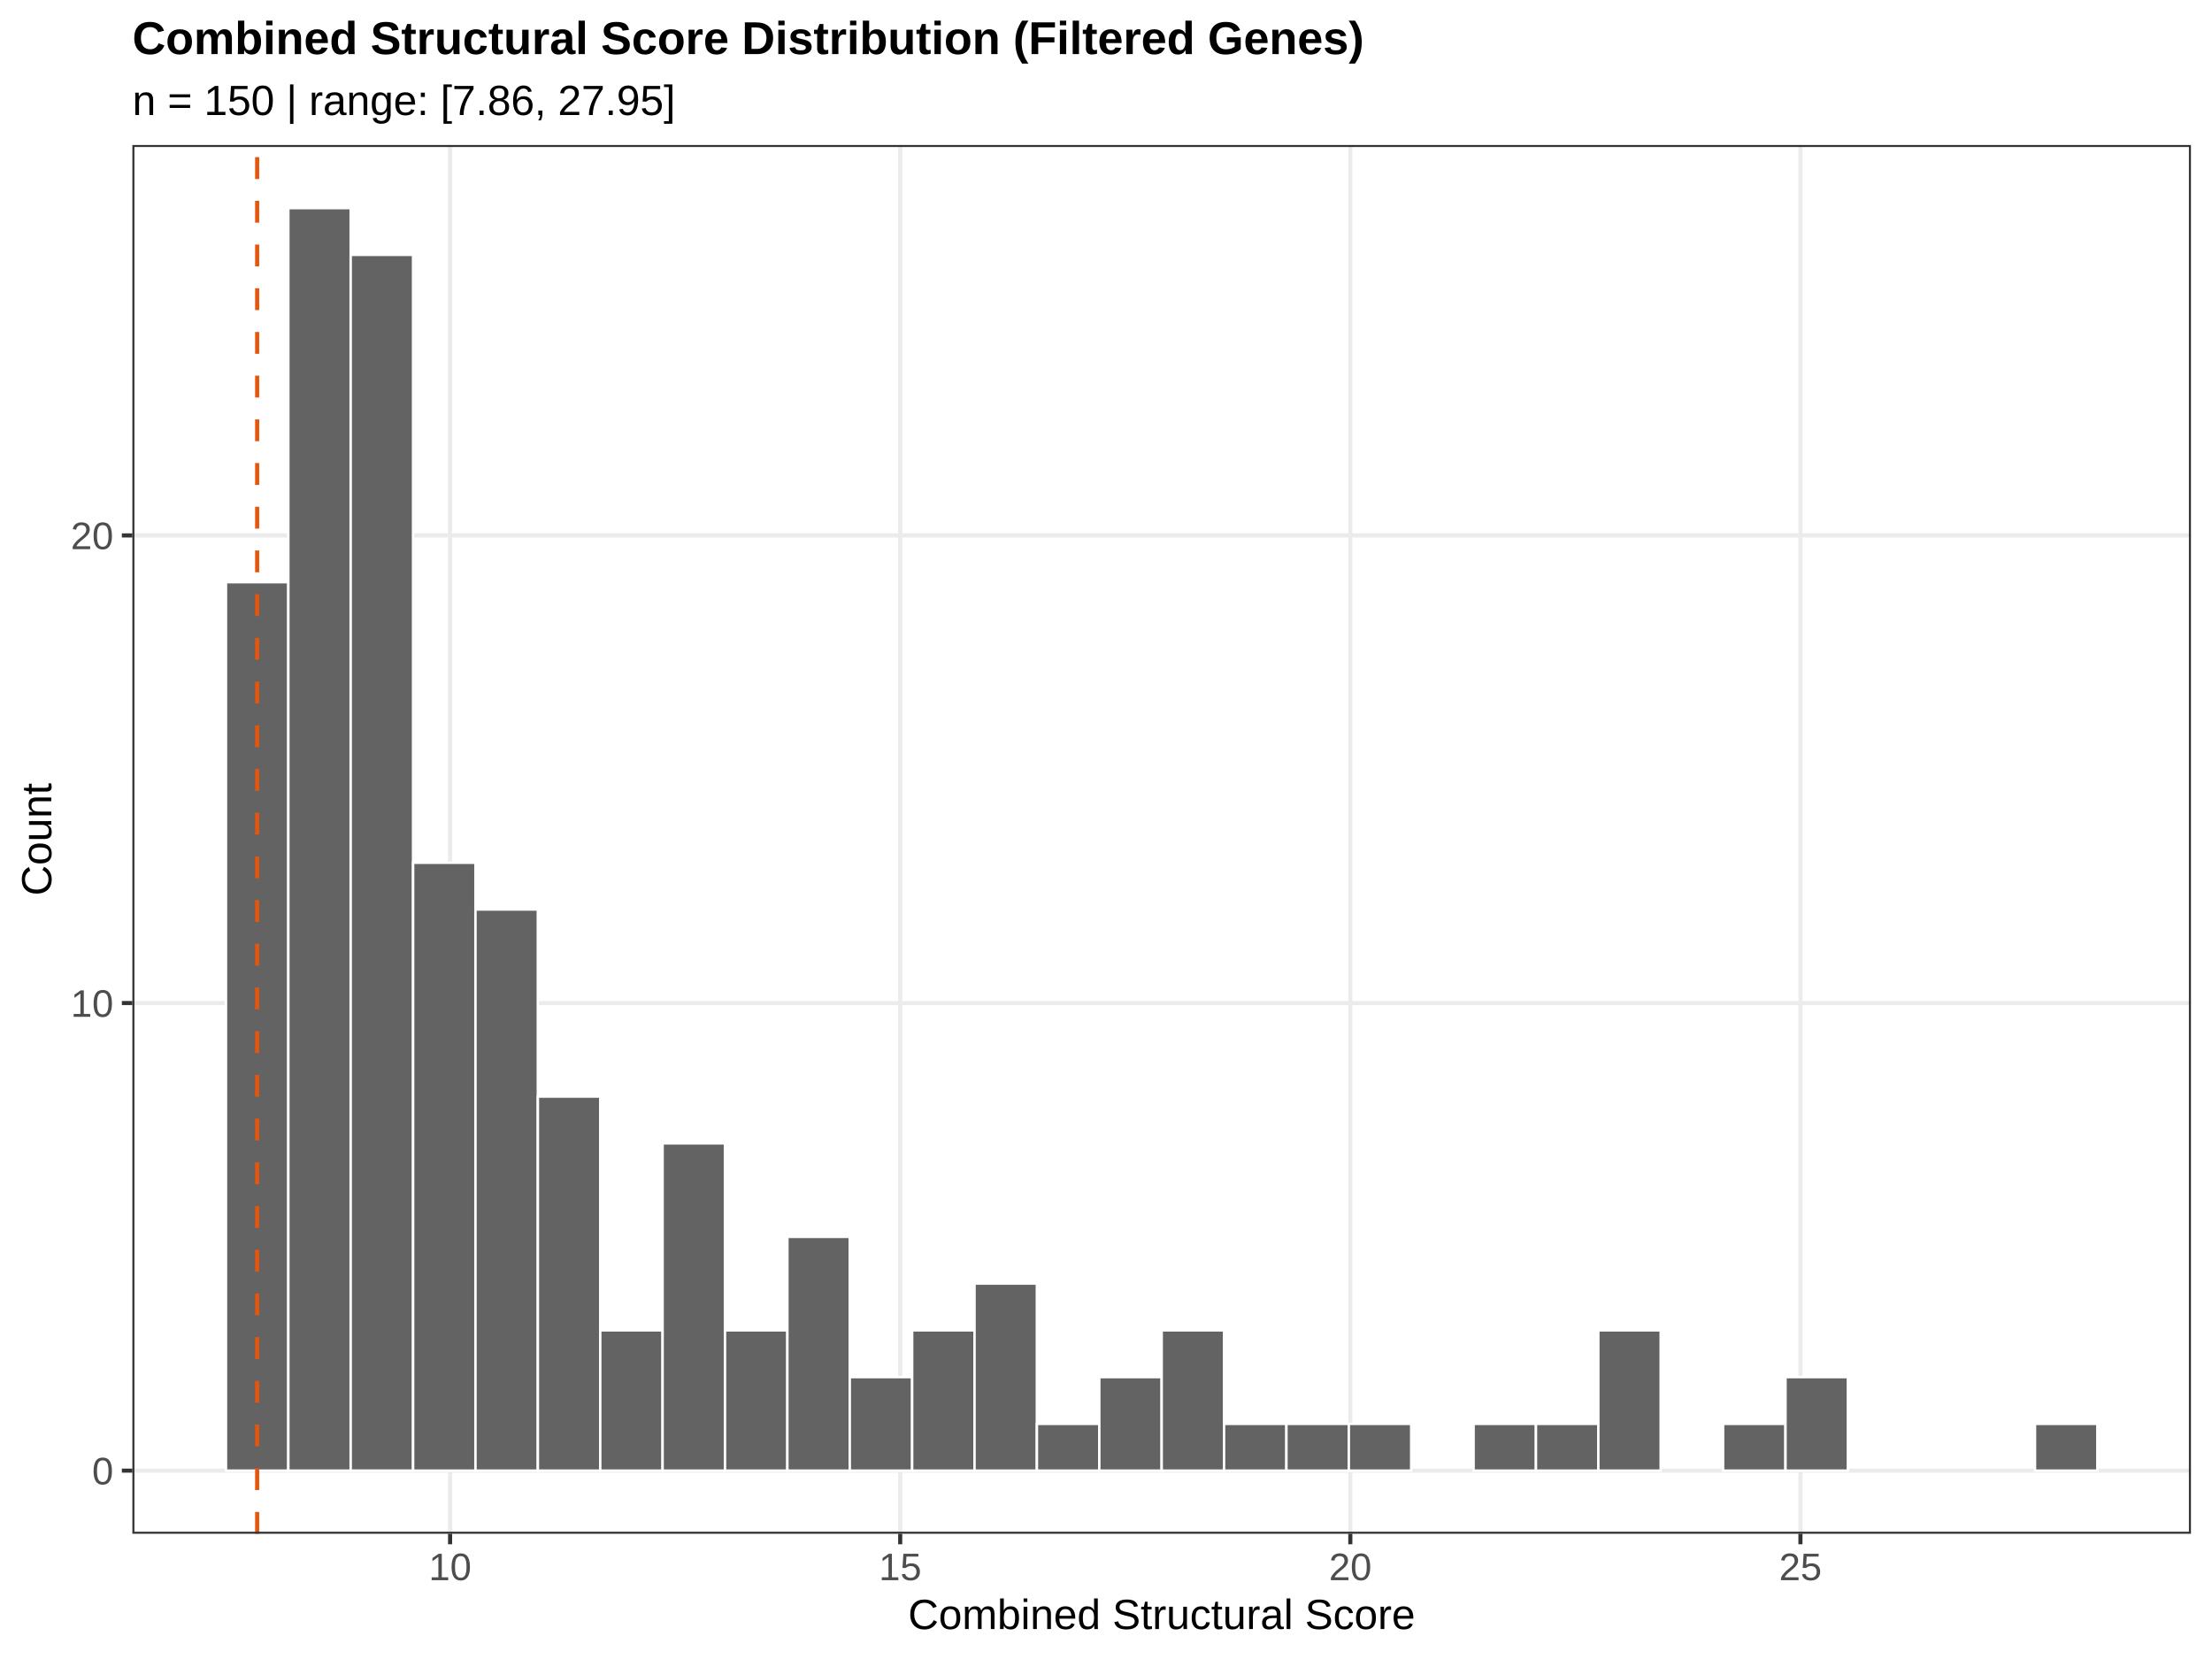
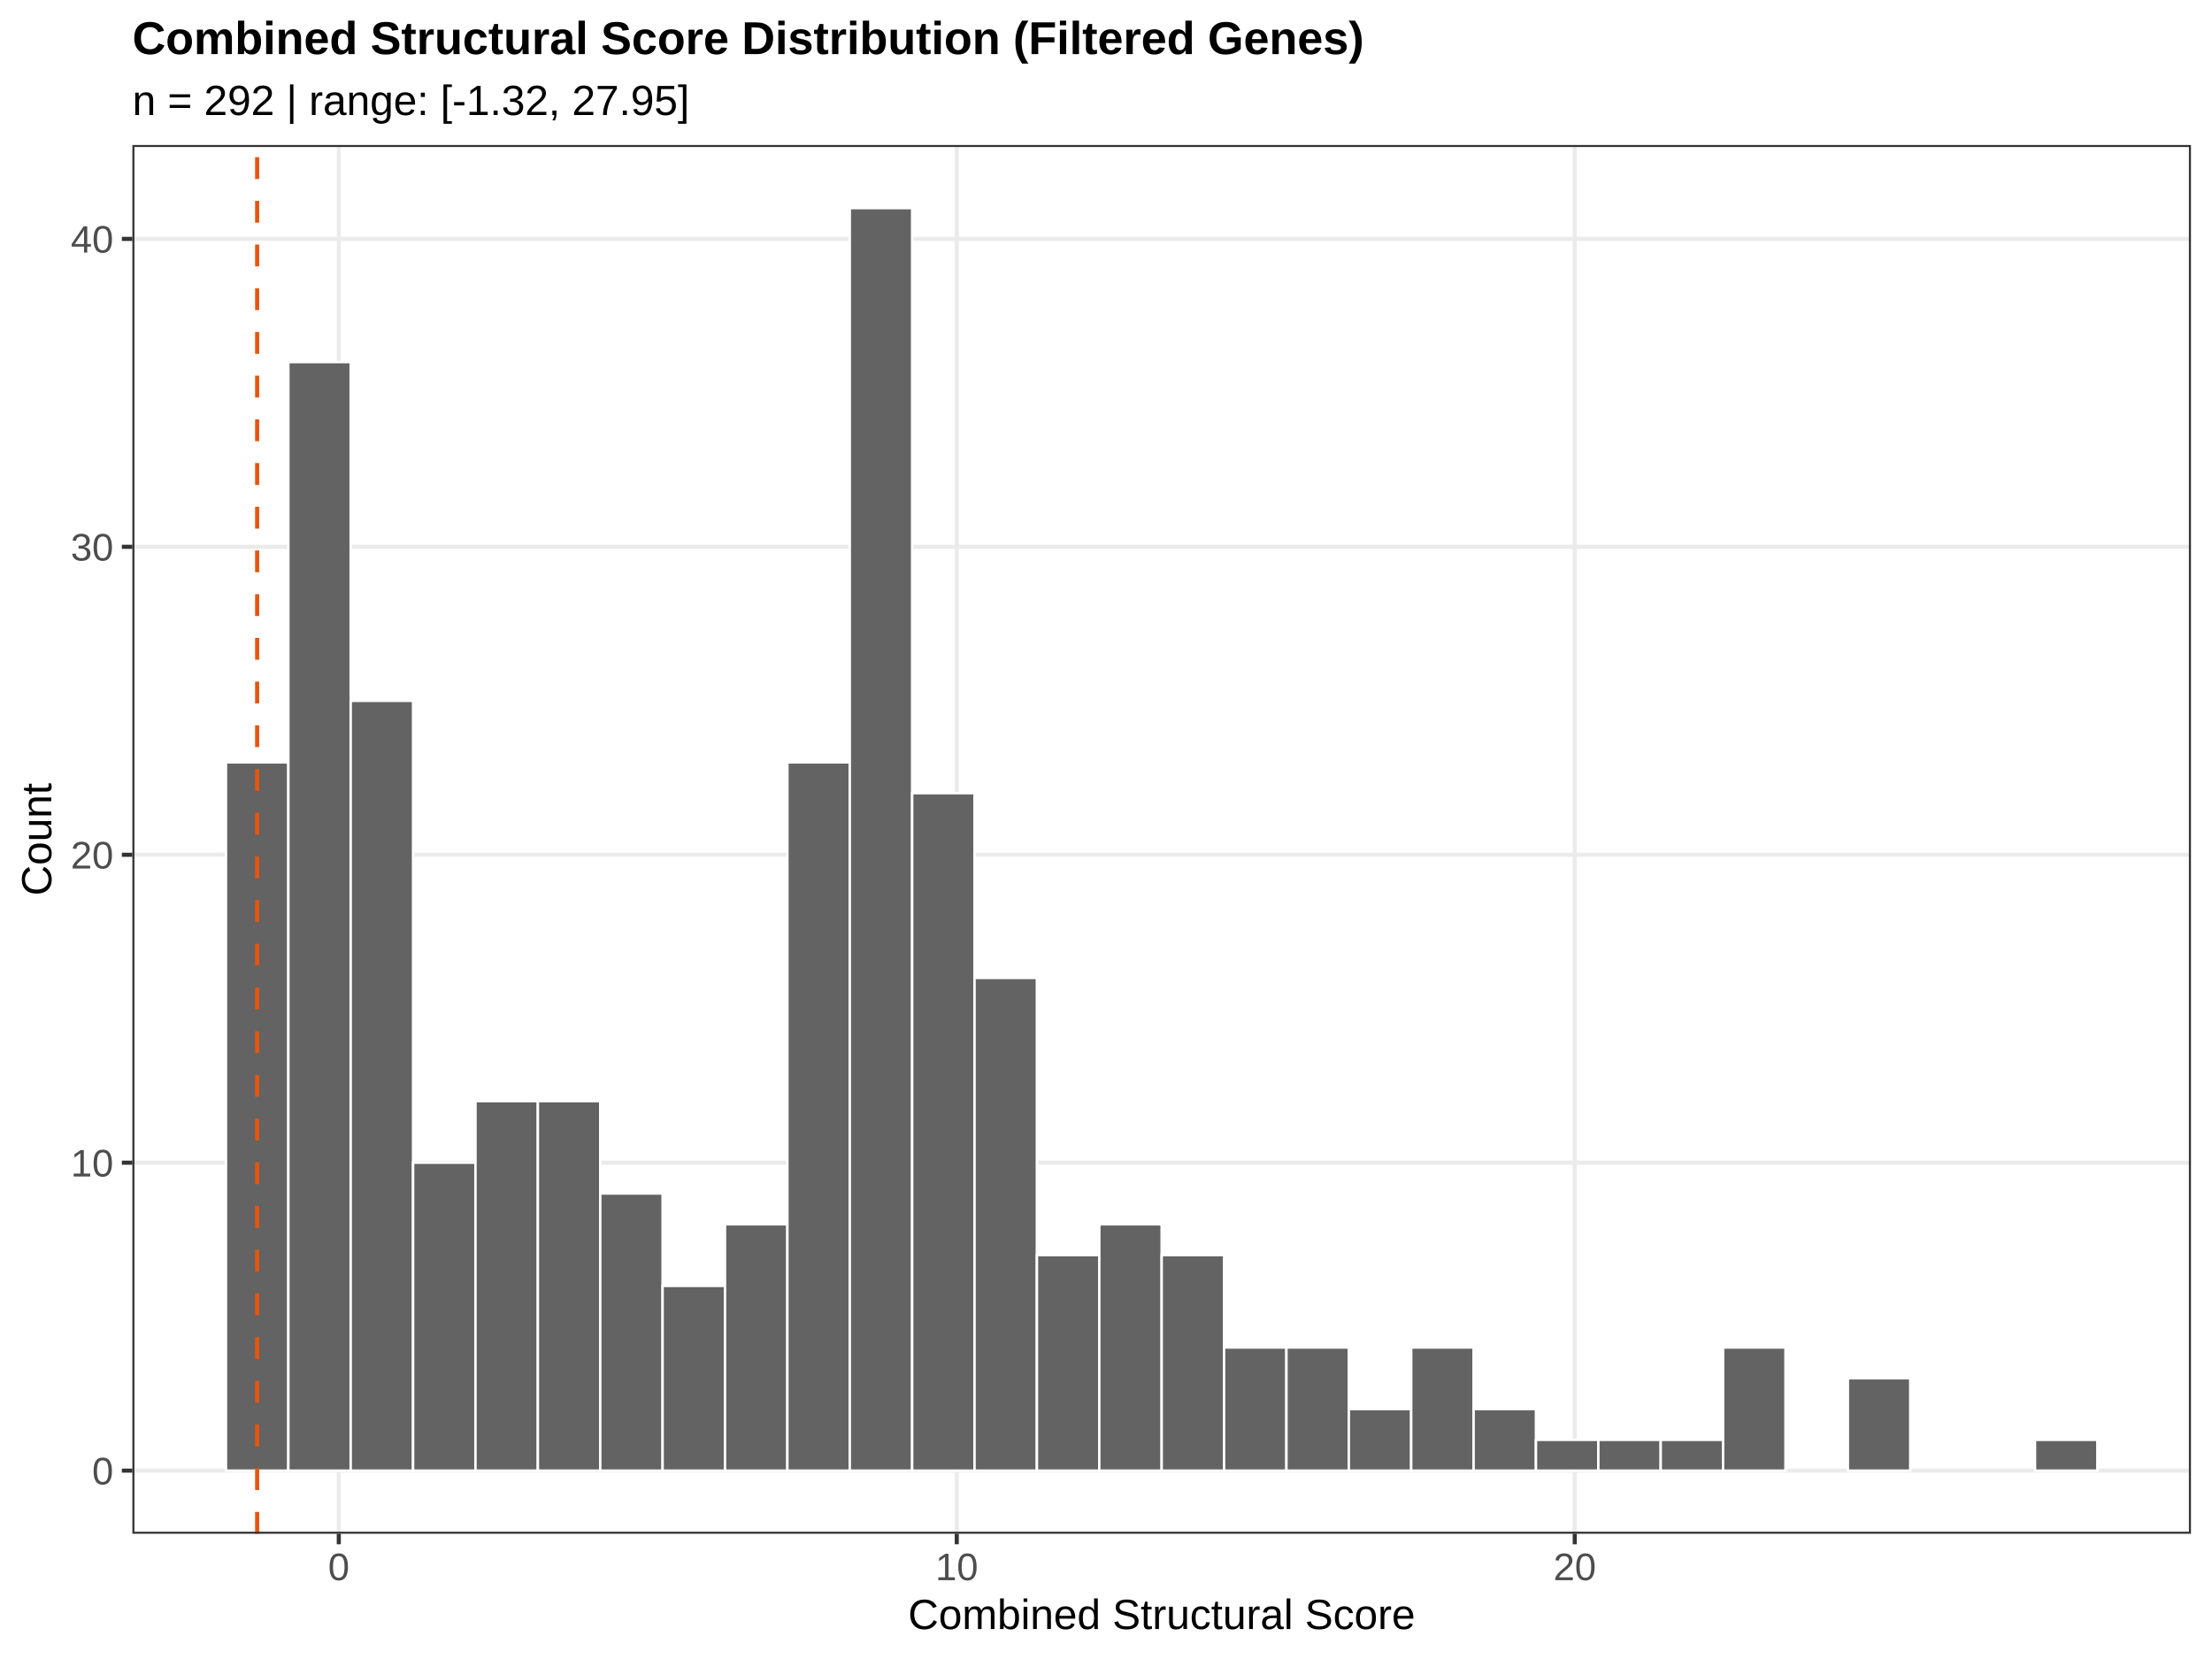
<svg xmlns="http://www.w3.org/2000/svg" width="576.00pt" height="432.00pt" viewBox="0 0 576.00 432.00">
  <g class="svglite">
    <defs>
      <style type="text/css">
    .svglite line, .svglite polyline, .svglite polygon, .svglite path, .svglite rect, .svglite circle {
      fill: none;
      stroke: #000000;
      stroke-linecap: round;
      stroke-linejoin: round;
      stroke-miterlimit: 10.00;
    }
    .svglite text {
      white-space: pre;
    }
    .svglite g.glyphgroup path {
      fill: inherit;
      stroke: none;
    }
  </style>
    </defs>
    <rect width="100%" height="100%" style="stroke: none; fill: #FFFFFF;" />
    <defs>
      <clipPath id="cpMC4wMHw1NzYuMDB8MC4wMHw0MzIuMDA=">
        <rect x="0.00" y="0.00" width="576.00" height="432.00" />
      </clipPath>
    </defs>
    <g clip-path="url(#cpMC4wMHw1NzYuMDB8MC4wMHw0MzIuMDA=)">
      <rect x="0.00" y="0.00" width="576.00" height="432.00" style="stroke-width: 1.07; stroke: #FFFFFF; fill: #FFFFFF;" />
    </g>
    <defs>
      <clipPath id="cpMzQuNDd8NTcwLjUyfDM3Ljc1fDM5OS4zOQ==">
        <rect x="34.47" y="37.75" width="536.05" height="361.64" />
      </clipPath>
    </defs>
    <g clip-path="url(#cpMzQuNDd8NTcwLjUyfDM3Ljc1fDM5OS4zOQ==)">
      <rect x="34.47" y="37.75" width="536.05" height="361.64" style="stroke-width: 1.07; stroke: none; fill: #FFFFFF;" />
      <polyline points="34.47,382.95 570.52,382.95 " style="stroke-width: 1.07; stroke: #EBEBEB; stroke-linecap: butt;" />
-       <polyline points="34.47,261.19 570.52,261.19 " style="stroke-width: 1.07; stroke: #EBEBEB; stroke-linecap: butt;" />
-       <polyline points="34.47,139.42 570.52,139.42 " style="stroke-width: 1.07; stroke: #EBEBEB; stroke-linecap: butt;" />
-       <polyline points="117.20,399.39 117.20,37.75 " style="stroke-width: 1.07; stroke: #EBEBEB; stroke-linecap: butt;" />
-       <polyline points="234.41,399.39 234.41,37.75 " style="stroke-width: 1.07; stroke: #EBEBEB; stroke-linecap: butt;" />
-       <polyline points="351.62,399.39 351.62,37.75 " style="stroke-width: 1.07; stroke: #EBEBEB; stroke-linecap: butt;" />
-       <polyline points="468.83,399.39 468.83,37.75 " style="stroke-width: 1.07; stroke: #EBEBEB; stroke-linecap: butt;" />
-       <rect x="58.84" y="151.60" width="16.24" height="231.35" style="stroke-width: 0.64; stroke: #FFFFFF; stroke-linecap: butt; stroke-linejoin: miter; fill: #636363;" />
-       <rect x="75.08" y="54.19" width="16.24" height="328.76" style="stroke-width: 0.64; stroke: #FFFFFF; stroke-linecap: butt; stroke-linejoin: miter; fill: #636363;" />
-       <rect x="91.32" y="66.36" width="16.24" height="316.58" style="stroke-width: 0.64; stroke: #FFFFFF; stroke-linecap: butt; stroke-linejoin: miter; fill: #636363;" />
-       <rect x="107.57" y="224.66" width="16.24" height="158.29" style="stroke-width: 0.64; stroke: #FFFFFF; stroke-linecap: butt; stroke-linejoin: miter; fill: #636363;" />
-       <rect x="123.81" y="236.83" width="16.24" height="146.12" style="stroke-width: 0.64; stroke: #FFFFFF; stroke-linecap: butt; stroke-linejoin: miter; fill: #636363;" />
-       <rect x="140.06" y="285.54" width="16.24" height="97.41" style="stroke-width: 0.64; stroke: #FFFFFF; stroke-linecap: butt; stroke-linejoin: miter; fill: #636363;" />
-       <rect x="156.30" y="346.42" width="16.24" height="36.53" style="stroke-width: 0.64; stroke: #FFFFFF; stroke-linecap: butt; stroke-linejoin: miter; fill: #636363;" />
-       <rect x="172.54" y="297.72" width="16.24" height="85.23" style="stroke-width: 0.64; stroke: #FFFFFF; stroke-linecap: butt; stroke-linejoin: miter; fill: #636363;" />
-       <rect x="188.79" y="346.42" width="16.24" height="36.53" style="stroke-width: 0.64; stroke: #FFFFFF; stroke-linecap: butt; stroke-linejoin: miter; fill: #636363;" />
-       <rect x="205.03" y="322.07" width="16.24" height="60.88" style="stroke-width: 0.64; stroke: #FFFFFF; stroke-linecap: butt; stroke-linejoin: miter; fill: #636363;" />
-       <rect x="221.28" y="358.60" width="16.24" height="24.35" style="stroke-width: 0.64; stroke: #FFFFFF; stroke-linecap: butt; stroke-linejoin: miter; fill: #636363;" />
-       <rect x="237.52" y="346.42" width="16.24" height="36.53" style="stroke-width: 0.64; stroke: #FFFFFF; stroke-linecap: butt; stroke-linejoin: miter; fill: #636363;" />
-       <rect x="253.76" y="334.24" width="16.24" height="48.71" style="stroke-width: 0.64; stroke: #FFFFFF; stroke-linecap: butt; stroke-linejoin: miter; fill: #636363;" />
-       <rect x="270.01" y="370.77" width="16.24" height="12.18" style="stroke-width: 0.64; stroke: #FFFFFF; stroke-linecap: butt; stroke-linejoin: miter; fill: #636363;" />
-       <rect x="286.25" y="358.60" width="16.24" height="24.35" style="stroke-width: 0.64; stroke: #FFFFFF; stroke-linecap: butt; stroke-linejoin: miter; fill: #636363;" />
-       <rect x="302.50" y="346.42" width="16.24" height="36.53" style="stroke-width: 0.64; stroke: #FFFFFF; stroke-linecap: butt; stroke-linejoin: miter; fill: #636363;" />
-       <rect x="318.74" y="370.77" width="16.24" height="12.18" style="stroke-width: 0.64; stroke: #FFFFFF; stroke-linecap: butt; stroke-linejoin: miter; fill: #636363;" />
-       <rect x="334.98" y="370.77" width="16.24" height="12.18" style="stroke-width: 0.64; stroke: #FFFFFF; stroke-linecap: butt; stroke-linejoin: miter; fill: #636363;" />
-       <rect x="351.23" y="370.77" width="16.24" height="12.18" style="stroke-width: 0.64; stroke: #FFFFFF; stroke-linecap: butt; stroke-linejoin: miter; fill: #636363;" />
-       <rect x="367.47" y="382.95" width="16.24" height="0.00" style="stroke-width: 0.64; stroke: #FFFFFF; stroke-linecap: butt; stroke-linejoin: miter; fill: #636363;" />
-       <rect x="383.72" y="370.77" width="16.24" height="12.18" style="stroke-width: 0.64; stroke: #FFFFFF; stroke-linecap: butt; stroke-linejoin: miter; fill: #636363;" />
-       <rect x="399.96" y="370.77" width="16.24" height="12.18" style="stroke-width: 0.64; stroke: #FFFFFF; stroke-linecap: butt; stroke-linejoin: miter; fill: #636363;" />
-       <rect x="416.20" y="346.42" width="16.24" height="36.53" style="stroke-width: 0.64; stroke: #FFFFFF; stroke-linecap: butt; stroke-linejoin: miter; fill: #636363;" />
-       <rect x="432.45" y="382.95" width="16.24" height="0.00" style="stroke-width: 0.64; stroke: #FFFFFF; stroke-linecap: butt; stroke-linejoin: miter; fill: #636363;" />
-       <rect x="448.69" y="370.77" width="16.24" height="12.18" style="stroke-width: 0.64; stroke: #FFFFFF; stroke-linecap: butt; stroke-linejoin: miter; fill: #636363;" />
-       <rect x="464.94" y="358.60" width="16.24" height="24.35" style="stroke-width: 0.64; stroke: #FFFFFF; stroke-linecap: butt; stroke-linejoin: miter; fill: #636363;" />
-       <rect x="481.18" y="382.95" width="16.24" height="0.00" style="stroke-width: 0.64; stroke: #FFFFFF; stroke-linecap: butt; stroke-linejoin: miter; fill: #636363;" />
+       <polyline points="34.47,302.76 570.52,302.76 " style="stroke-width: 1.07; stroke: #EBEBEB; stroke-linecap: butt;" />
+       <polyline points="34.47,222.58 570.52,222.58 " style="stroke-width: 1.07; stroke: #EBEBEB; stroke-linecap: butt;" />
+       <polyline points="34.47,142.39 570.52,142.39 " style="stroke-width: 1.07; stroke: #EBEBEB; stroke-linecap: butt;" />
+       <polyline points="34.47,62.21 570.52,62.21 " style="stroke-width: 1.07; stroke: #EBEBEB; stroke-linecap: butt;" />
+       <polyline points="88.22,399.39 88.22,37.75 " style="stroke-width: 1.07; stroke: #EBEBEB; stroke-linecap: butt;" />
+       <polyline points="249.14,399.39 249.14,37.75 " style="stroke-width: 1.07; stroke: #EBEBEB; stroke-linecap: butt;" />
+       <polyline points="410.06,399.39 410.06,37.75 " style="stroke-width: 1.07; stroke: #EBEBEB; stroke-linecap: butt;" />
+       <rect x="58.84" y="198.52" width="16.24" height="184.43" style="stroke-width: 0.64; stroke: #FFFFFF; stroke-linecap: butt; stroke-linejoin: miter; fill: #636363;" />
+       <rect x="75.08" y="94.28" width="16.24" height="288.67" style="stroke-width: 0.64; stroke: #FFFFFF; stroke-linecap: butt; stroke-linejoin: miter; fill: #636363;" />
+       <rect x="91.32" y="182.49" width="16.24" height="200.46" style="stroke-width: 0.64; stroke: #FFFFFF; stroke-linecap: butt; stroke-linejoin: miter; fill: #636363;" />
+       <rect x="107.57" y="302.76" width="16.24" height="80.19" style="stroke-width: 0.64; stroke: #FFFFFF; stroke-linecap: butt; stroke-linejoin: miter; fill: #636363;" />
+       <rect x="123.81" y="286.73" width="16.24" height="96.22" style="stroke-width: 0.64; stroke: #FFFFFF; stroke-linecap: butt; stroke-linejoin: miter; fill: #636363;" />
+       <rect x="140.06" y="286.73" width="16.24" height="96.22" style="stroke-width: 0.64; stroke: #FFFFFF; stroke-linecap: butt; stroke-linejoin: miter; fill: #636363;" />
+       <rect x="156.30" y="310.78" width="16.24" height="72.17" style="stroke-width: 0.64; stroke: #FFFFFF; stroke-linecap: butt; stroke-linejoin: miter; fill: #636363;" />
+       <rect x="172.54" y="334.84" width="16.24" height="48.11" style="stroke-width: 0.64; stroke: #FFFFFF; stroke-linecap: butt; stroke-linejoin: miter; fill: #636363;" />
+       <rect x="188.79" y="318.80" width="16.24" height="64.15" style="stroke-width: 0.64; stroke: #FFFFFF; stroke-linecap: butt; stroke-linejoin: miter; fill: #636363;" />
+       <rect x="205.03" y="198.52" width="16.24" height="184.43" style="stroke-width: 0.64; stroke: #FFFFFF; stroke-linecap: butt; stroke-linejoin: miter; fill: #636363;" />
+       <rect x="221.28" y="54.19" width="16.24" height="328.76" style="stroke-width: 0.64; stroke: #FFFFFF; stroke-linecap: butt; stroke-linejoin: miter; fill: #636363;" />
+       <rect x="237.52" y="206.54" width="16.24" height="176.41" style="stroke-width: 0.64; stroke: #FFFFFF; stroke-linecap: butt; stroke-linejoin: miter; fill: #636363;" />
+       <rect x="253.76" y="254.65" width="16.24" height="128.30" style="stroke-width: 0.64; stroke: #FFFFFF; stroke-linecap: butt; stroke-linejoin: miter; fill: #636363;" />
+       <rect x="270.01" y="326.82" width="16.24" height="56.13" style="stroke-width: 0.64; stroke: #FFFFFF; stroke-linecap: butt; stroke-linejoin: miter; fill: #636363;" />
+       <rect x="286.25" y="318.80" width="16.24" height="64.15" style="stroke-width: 0.64; stroke: #FFFFFF; stroke-linecap: butt; stroke-linejoin: miter; fill: #636363;" />
+       <rect x="302.50" y="326.82" width="16.24" height="56.13" style="stroke-width: 0.64; stroke: #FFFFFF; stroke-linecap: butt; stroke-linejoin: miter; fill: #636363;" />
+       <rect x="318.74" y="350.88" width="16.24" height="32.07" style="stroke-width: 0.64; stroke: #FFFFFF; stroke-linecap: butt; stroke-linejoin: miter; fill: #636363;" />
+       <rect x="334.98" y="350.88" width="16.24" height="32.07" style="stroke-width: 0.64; stroke: #FFFFFF; stroke-linecap: butt; stroke-linejoin: miter; fill: #636363;" />
+       <rect x="351.23" y="366.91" width="16.24" height="16.04" style="stroke-width: 0.64; stroke: #FFFFFF; stroke-linecap: butt; stroke-linejoin: miter; fill: #636363;" />
+       <rect x="367.47" y="350.88" width="16.24" height="32.07" style="stroke-width: 0.64; stroke: #FFFFFF; stroke-linecap: butt; stroke-linejoin: miter; fill: #636363;" />
+       <rect x="383.72" y="366.91" width="16.24" height="16.04" style="stroke-width: 0.64; stroke: #FFFFFF; stroke-linecap: butt; stroke-linejoin: miter; fill: #636363;" />
+       <rect x="399.96" y="374.93" width="16.24" height="8.02" style="stroke-width: 0.64; stroke: #FFFFFF; stroke-linecap: butt; stroke-linejoin: miter; fill: #636363;" />
+       <rect x="416.20" y="374.93" width="16.24" height="8.02" style="stroke-width: 0.64; stroke: #FFFFFF; stroke-linecap: butt; stroke-linejoin: miter; fill: #636363;" />
+       <rect x="432.45" y="374.93" width="16.24" height="8.02" style="stroke-width: 0.64; stroke: #FFFFFF; stroke-linecap: butt; stroke-linejoin: miter; fill: #636363;" />
+       <rect x="448.69" y="350.88" width="16.24" height="32.07" style="stroke-width: 0.64; stroke: #FFFFFF; stroke-linecap: butt; stroke-linejoin: miter; fill: #636363;" />
+       <rect x="464.94" y="382.95" width="16.24" height="0.00" style="stroke-width: 0.64; stroke: #FFFFFF; stroke-linecap: butt; stroke-linejoin: miter; fill: #636363;" />
+       <rect x="481.18" y="358.89" width="16.24" height="24.06" style="stroke-width: 0.64; stroke: #FFFFFF; stroke-linecap: butt; stroke-linejoin: miter; fill: #636363;" />
      <rect x="497.42" y="382.95" width="16.24" height="0.00" style="stroke-width: 0.64; stroke: #FFFFFF; stroke-linecap: butt; stroke-linejoin: miter; fill: #636363;" />
      <rect x="513.67" y="382.95" width="16.24" height="0.00" style="stroke-width: 0.64; stroke: #FFFFFF; stroke-linecap: butt; stroke-linejoin: miter; fill: #636363;" />
-       <rect x="529.91" y="370.77" width="16.24" height="12.18" style="stroke-width: 0.64; stroke: #FFFFFF; stroke-linecap: butt; stroke-linejoin: miter; fill: #636363;" />
+       <rect x="529.91" y="374.93" width="16.24" height="8.02" style="stroke-width: 0.64; stroke: #FFFFFF; stroke-linecap: butt; stroke-linejoin: miter; fill: #636363;" />
      <line x1="66.96" y1="399.39" x2="66.96" y2="37.75" style="stroke-width: 1.07; stroke: #E6550D; stroke-dasharray: 5.69,5.69; stroke-linecap: butt;" />
      <rect x="34.47" y="37.75" width="536.05" height="361.64" style="stroke-width: 1.07; stroke: #333333;" />
    </g>
    <g clip-path="url(#cpMC4wMHw1NzYuMDB8MC4wMHw0MzIuMDA=)">
      <text x="29.54" y="386.53" text-anchor="end" style="font-size: 10.00px;fill: #4D4D4D; font-family: &quot;Arial&quot;;" textLength="5.56px" lengthAdjust="spacingAndGlyphs">0</text>
-       <text x="29.54" y="264.77" text-anchor="end" style="font-size: 10.00px;fill: #4D4D4D; font-family: &quot;Arial&quot;;" textLength="11.12px" lengthAdjust="spacingAndGlyphs">10</text>
-       <text x="29.54" y="143.00" text-anchor="end" style="font-size: 10.00px;fill: #4D4D4D; font-family: &quot;Arial&quot;;" textLength="11.12px" lengthAdjust="spacingAndGlyphs">20</text>
+       <text x="29.54" y="306.35" text-anchor="end" style="font-size: 10.00px;fill: #4D4D4D; font-family: &quot;Arial&quot;;" textLength="11.12px" lengthAdjust="spacingAndGlyphs">10</text>
+       <text x="29.54" y="226.16" text-anchor="end" style="font-size: 10.00px;fill: #4D4D4D; font-family: &quot;Arial&quot;;" textLength="11.12px" lengthAdjust="spacingAndGlyphs">20</text>
+       <text x="29.54" y="145.97" text-anchor="end" style="font-size: 10.00px;fill: #4D4D4D; font-family: &quot;Arial&quot;;" textLength="11.12px" lengthAdjust="spacingAndGlyphs">30</text>
+       <text x="29.54" y="65.79" text-anchor="end" style="font-size: 10.00px;fill: #4D4D4D; font-family: &quot;Arial&quot;;" textLength="11.12px" lengthAdjust="spacingAndGlyphs">40</text>
      <polyline points="31.73,382.95 34.47,382.95 " style="stroke-width: 1.07; stroke: #333333; stroke-linecap: butt;" />
-       <polyline points="31.73,261.19 34.47,261.19 " style="stroke-width: 1.07; stroke: #333333; stroke-linecap: butt;" />
-       <polyline points="31.73,139.42 34.47,139.42 " style="stroke-width: 1.07; stroke: #333333; stroke-linecap: butt;" />
-       <polyline points="117.20,402.13 117.20,399.39 " style="stroke-width: 1.07; stroke: #333333; stroke-linecap: butt;" />
-       <polyline points="234.41,402.13 234.41,399.39 " style="stroke-width: 1.07; stroke: #333333; stroke-linecap: butt;" />
-       <polyline points="351.62,402.13 351.62,399.39 " style="stroke-width: 1.07; stroke: #333333; stroke-linecap: butt;" />
-       <polyline points="468.83,402.13 468.83,399.39 " style="stroke-width: 1.07; stroke: #333333; stroke-linecap: butt;" />
-       <text x="117.20" y="411.48" text-anchor="middle" style="font-size: 10.00px;fill: #4D4D4D; font-family: &quot;Arial&quot;;" textLength="11.12px" lengthAdjust="spacingAndGlyphs">10</text>
-       <text x="234.41" y="411.48" text-anchor="middle" style="font-size: 10.00px;fill: #4D4D4D; font-family: &quot;Arial&quot;;" textLength="11.12px" lengthAdjust="spacingAndGlyphs">15</text>
-       <text x="351.62" y="411.48" text-anchor="middle" style="font-size: 10.00px;fill: #4D4D4D; font-family: &quot;Arial&quot;;" textLength="11.12px" lengthAdjust="spacingAndGlyphs">20</text>
-       <text x="468.83" y="411.48" text-anchor="middle" style="font-size: 10.00px;fill: #4D4D4D; font-family: &quot;Arial&quot;;" textLength="11.12px" lengthAdjust="spacingAndGlyphs">25</text>
+       <polyline points="31.73,302.76 34.47,302.76 " style="stroke-width: 1.07; stroke: #333333; stroke-linecap: butt;" />
+       <polyline points="31.73,222.58 34.47,222.58 " style="stroke-width: 1.07; stroke: #333333; stroke-linecap: butt;" />
+       <polyline points="31.73,142.39 34.47,142.39 " style="stroke-width: 1.07; stroke: #333333; stroke-linecap: butt;" />
+       <polyline points="31.73,62.21 34.47,62.21 " style="stroke-width: 1.07; stroke: #333333; stroke-linecap: butt;" />
+       <polyline points="88.22,402.13 88.22,399.39 " style="stroke-width: 1.07; stroke: #333333; stroke-linecap: butt;" />
+       <polyline points="249.14,402.13 249.14,399.39 " style="stroke-width: 1.07; stroke: #333333; stroke-linecap: butt;" />
+       <polyline points="410.06,402.13 410.06,399.39 " style="stroke-width: 1.07; stroke: #333333; stroke-linecap: butt;" />
+       <text x="88.22" y="411.48" text-anchor="middle" style="font-size: 10.00px;fill: #4D4D4D; font-family: &quot;Arial&quot;;" textLength="5.56px" lengthAdjust="spacingAndGlyphs">0</text>
+       <text x="249.14" y="411.48" text-anchor="middle" style="font-size: 10.00px;fill: #4D4D4D; font-family: &quot;Arial&quot;;" textLength="11.12px" lengthAdjust="spacingAndGlyphs">10</text>
+       <text x="410.06" y="411.48" text-anchor="middle" style="font-size: 10.00px;fill: #4D4D4D; font-family: &quot;Arial&quot;;" textLength="11.12px" lengthAdjust="spacingAndGlyphs">20</text>
      <text x="302.50" y="424.20" text-anchor="middle" style="font-size: 11.00px; font-family: &quot;Arial&quot;;" textLength="132.12px" lengthAdjust="spacingAndGlyphs">Combined Structural Score</text>
      <text transform="translate(13.36,218.57) rotate(-90)" text-anchor="middle" style="font-size: 11.00px; font-family: &quot;Arial&quot;;" textLength="29.38px" lengthAdjust="spacingAndGlyphs">Count</text>
-       <text x="34.47" y="29.95" style="font-size: 11.00px; font-family: &quot;Arial&quot;;" textLength="141.56px" lengthAdjust="spacingAndGlyphs">n = 150 | range: [7.86, 27.95]</text>
+       <text x="34.47" y="29.95" style="font-size: 11.00px; font-family: &quot;Arial&quot;;" textLength="145.22px" lengthAdjust="spacingAndGlyphs">n = 292 | range: [-1.32, 27.95]</text>
      <text x="34.47" y="14.08" style="font-size: 12.00px; font-weight: bold; font-family: &quot;Arial&quot;;" textLength="320.62px" lengthAdjust="spacingAndGlyphs">Combined Structural Score Distribution (Filtered Genes)</text>
    </g>
  </g>
</svg>
